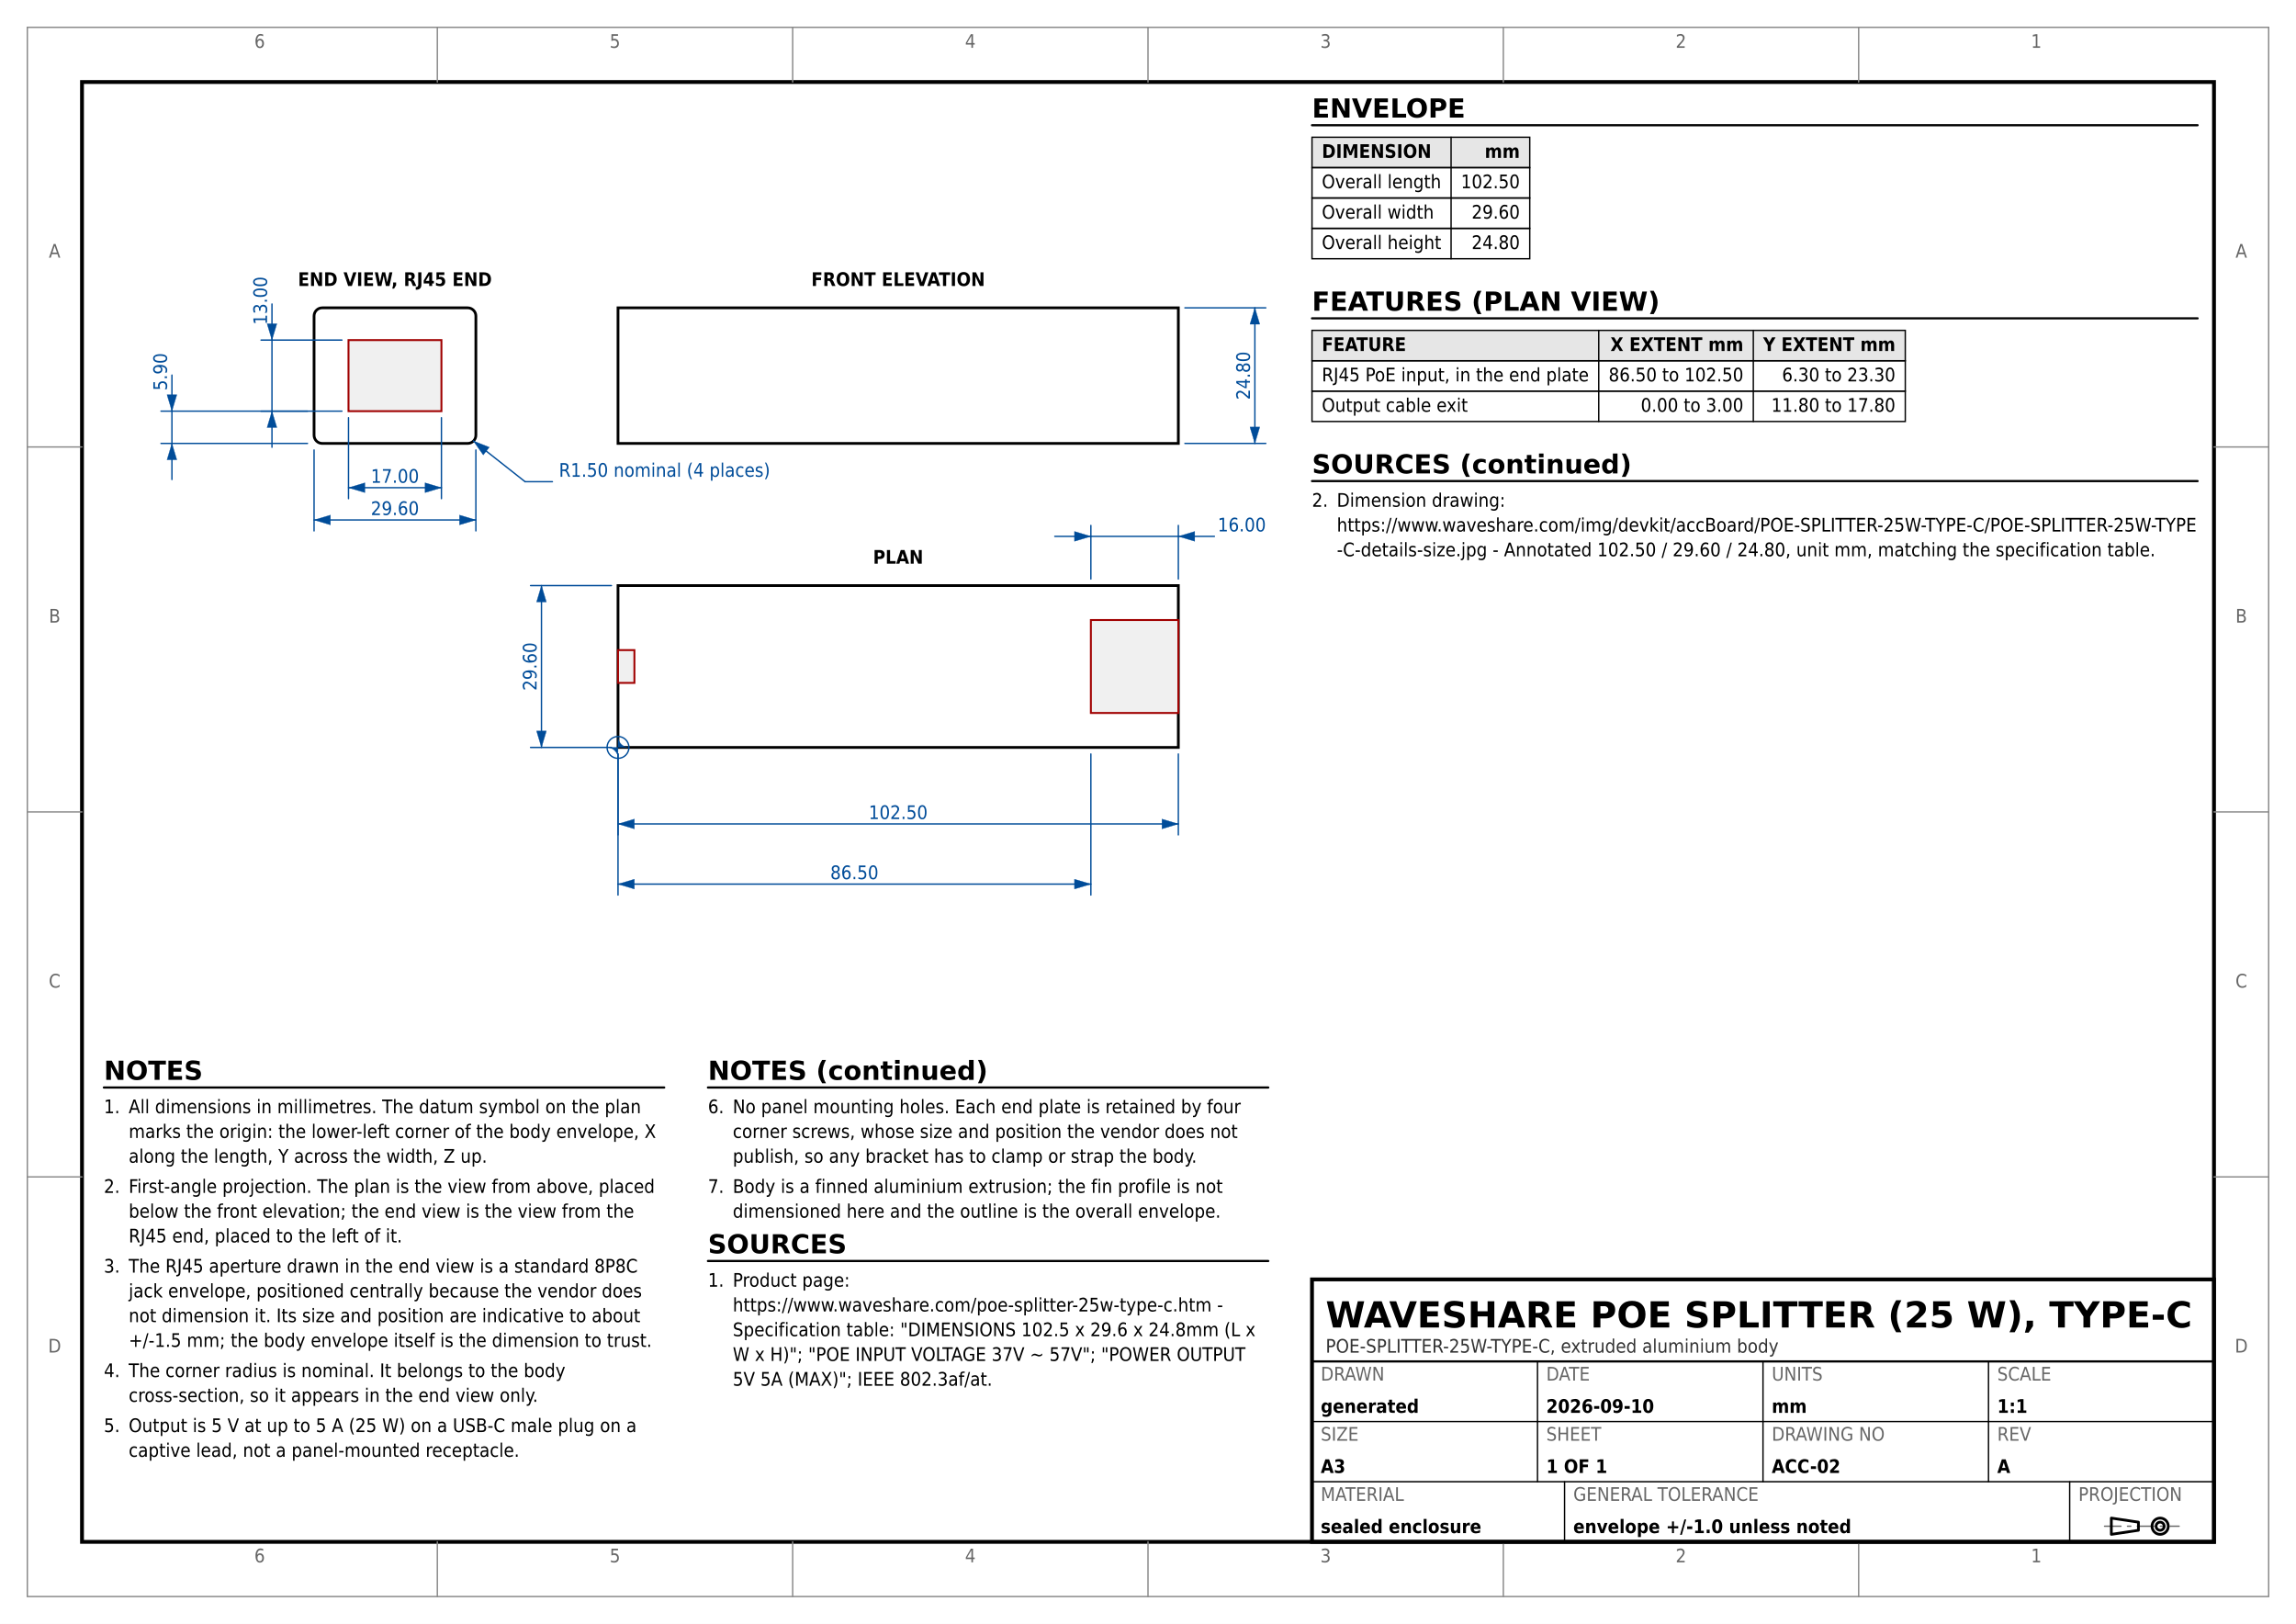
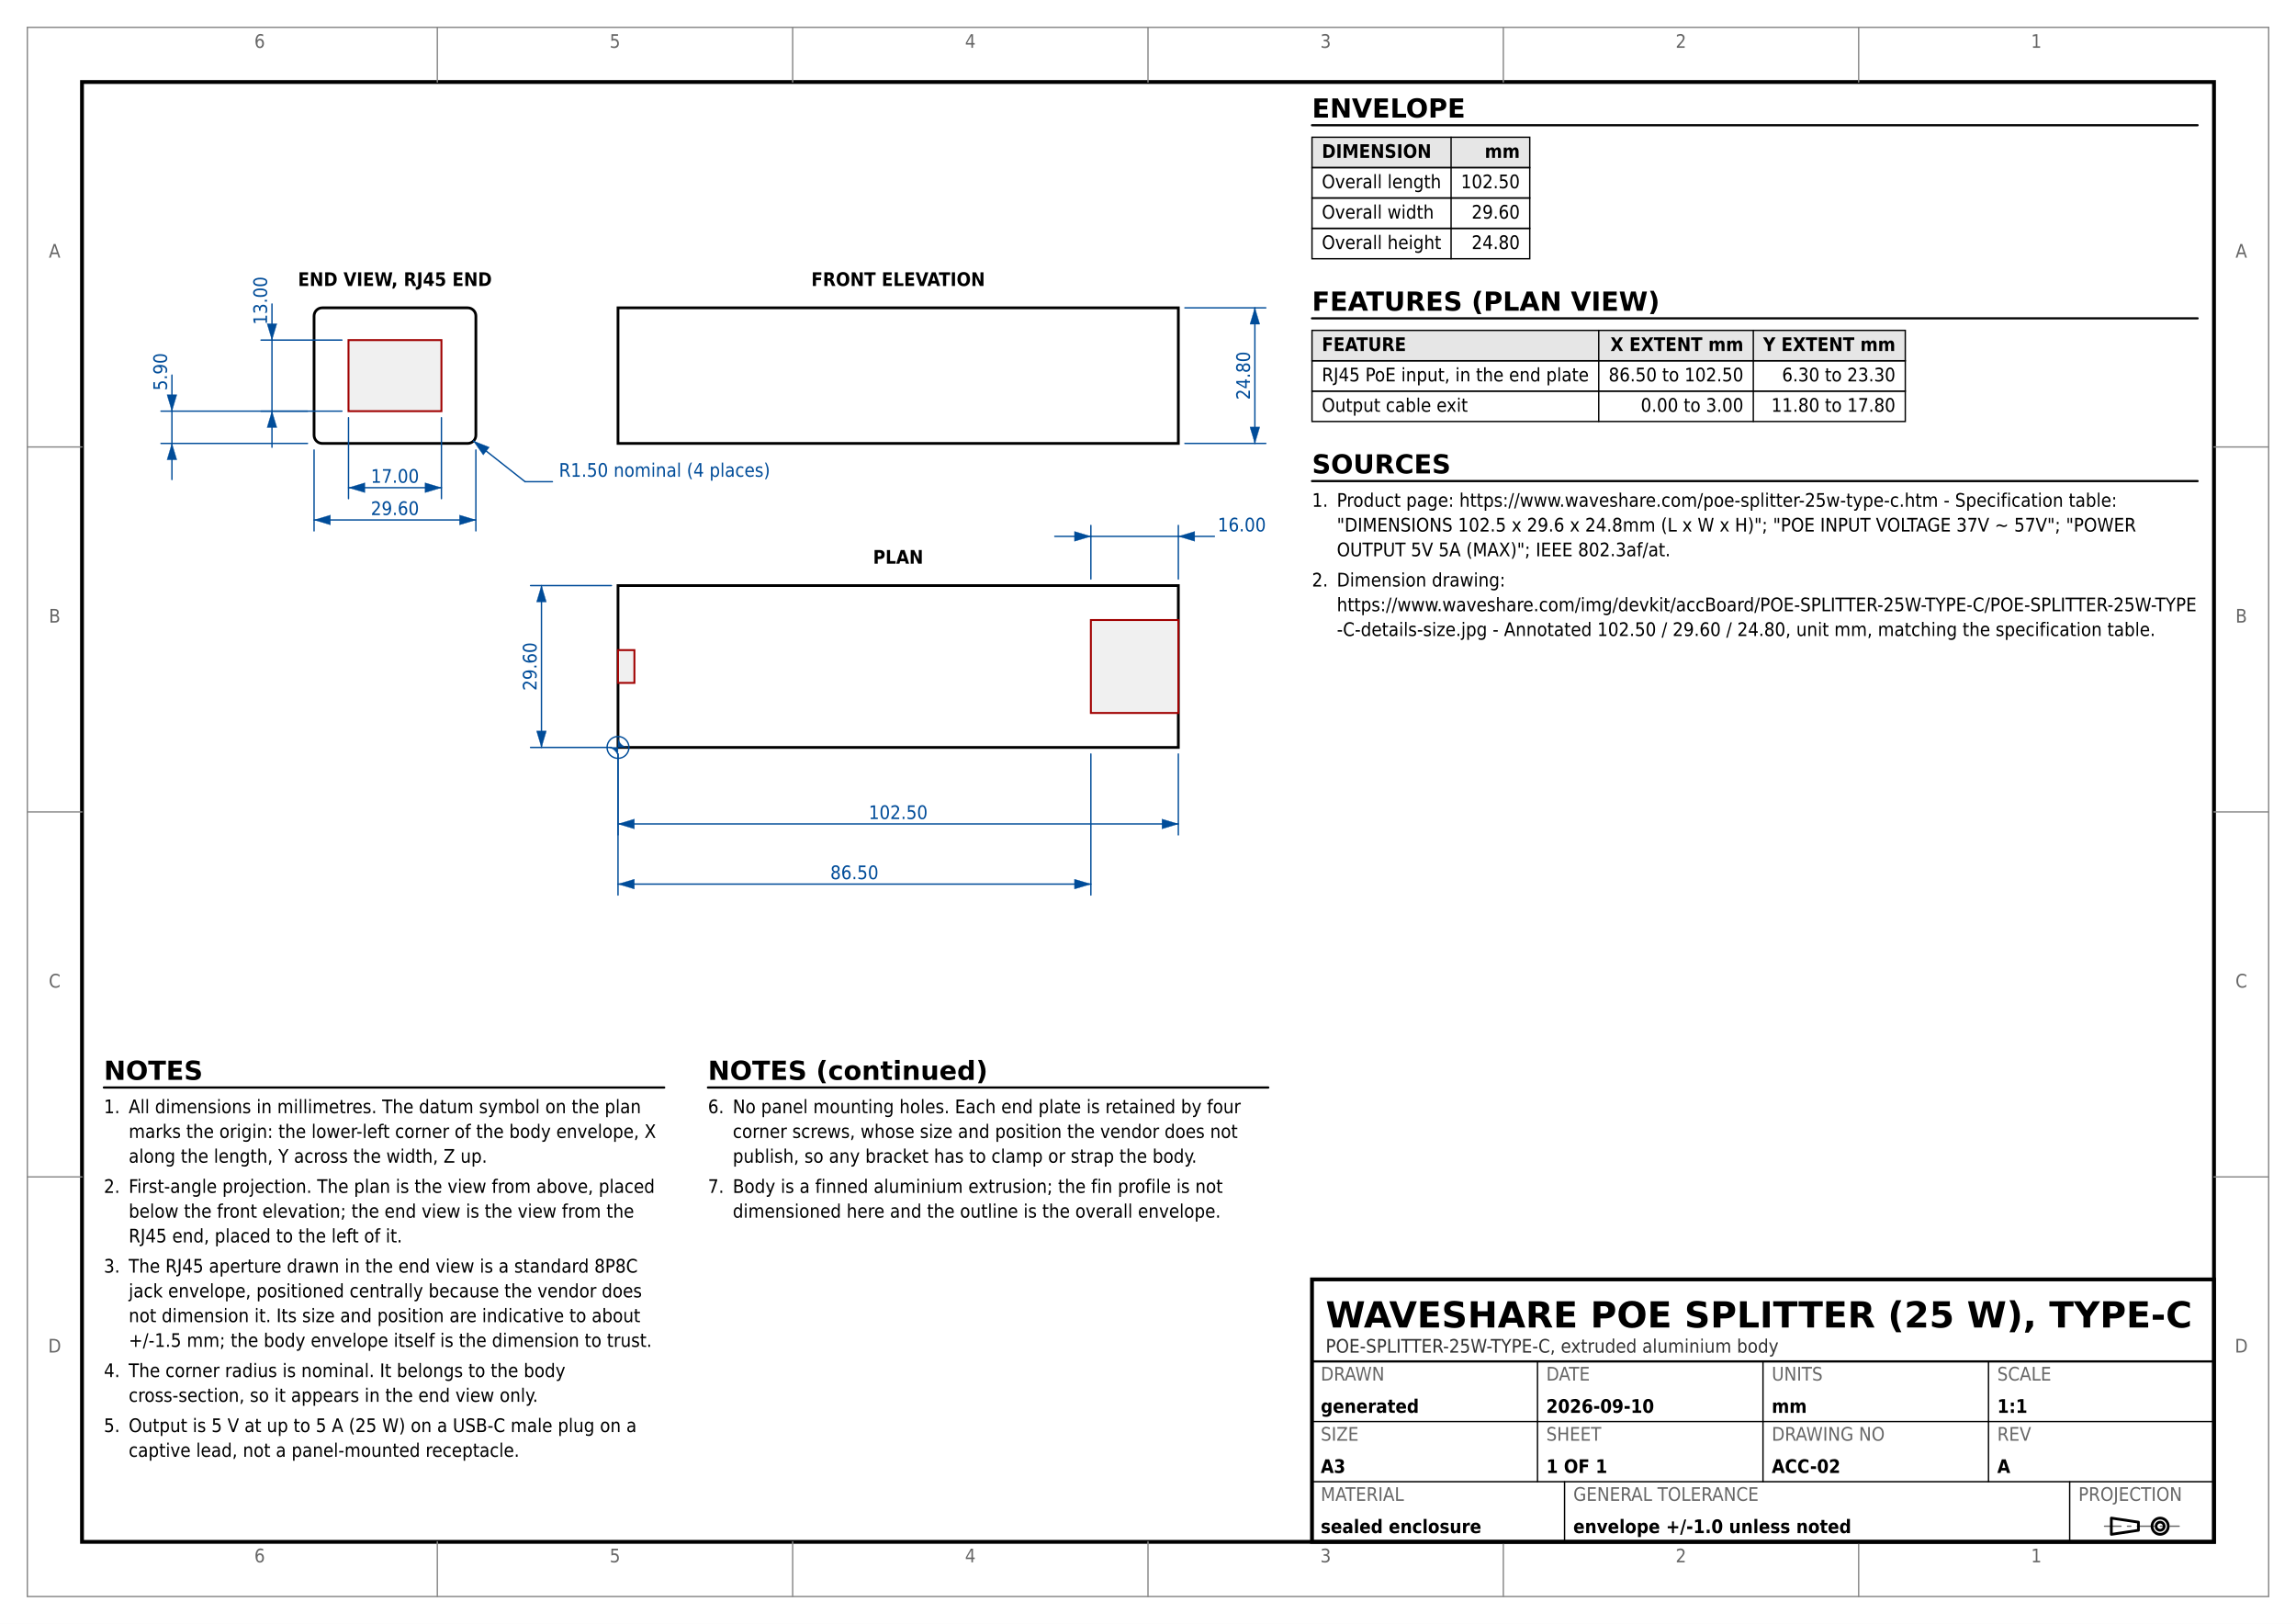
<svg xmlns="http://www.w3.org/2000/svg" version="1.1" width="420mm" height="297mm" viewBox="0 0 420 297">
  <rect width="100%" height="100%" fill="#ffffff" />
  <rect x="5" y="5" width="410" height="287" fill="none" stroke="#888888" stroke-width="0.25" />
  <rect x="15" y="15" width="390" height="267" fill="none" stroke="#000000" stroke-width="0.7" />
  <text x="47.5" y="285.75" font-family="DejaVu Sans Condensed, DejaVu Sans, Liberation Sans, sans-serif" font-size="3.429" fill="#666666" text-anchor="middle">6</text>
  <text x="47.5" y="8.75" font-family="DejaVu Sans Condensed, DejaVu Sans, Liberation Sans, sans-serif" font-size="3.429" fill="#666666" text-anchor="middle">6</text>
  <line x1="80" y1="292" x2="80" y2="282" stroke="#888888" stroke-width="0.25" stroke-linecap="round" />
  <line x1="80" y1="15" x2="80" y2="5" stroke="#888888" stroke-width="0.25" stroke-linecap="round" />
  <text x="112.5" y="285.75" font-family="DejaVu Sans Condensed, DejaVu Sans, Liberation Sans, sans-serif" font-size="3.429" fill="#666666" text-anchor="middle">5</text>
  <text x="112.5" y="8.75" font-family="DejaVu Sans Condensed, DejaVu Sans, Liberation Sans, sans-serif" font-size="3.429" fill="#666666" text-anchor="middle">5</text>
  <line x1="145" y1="292" x2="145" y2="282" stroke="#888888" stroke-width="0.25" stroke-linecap="round" />
  <line x1="145" y1="15" x2="145" y2="5" stroke="#888888" stroke-width="0.25" stroke-linecap="round" />
  <text x="177.5" y="285.75" font-family="DejaVu Sans Condensed, DejaVu Sans, Liberation Sans, sans-serif" font-size="3.429" fill="#666666" text-anchor="middle">4</text>
  <text x="177.5" y="8.75" font-family="DejaVu Sans Condensed, DejaVu Sans, Liberation Sans, sans-serif" font-size="3.429" fill="#666666" text-anchor="middle">4</text>
  <line x1="210" y1="292" x2="210" y2="282" stroke="#888888" stroke-width="0.25" stroke-linecap="round" />
  <line x1="210" y1="15" x2="210" y2="5" stroke="#888888" stroke-width="0.25" stroke-linecap="round" />
  <text x="242.5" y="285.75" font-family="DejaVu Sans Condensed, DejaVu Sans, Liberation Sans, sans-serif" font-size="3.429" fill="#666666" text-anchor="middle">3</text>
  <text x="242.5" y="8.75" font-family="DejaVu Sans Condensed, DejaVu Sans, Liberation Sans, sans-serif" font-size="3.429" fill="#666666" text-anchor="middle">3</text>
  <line x1="275" y1="292" x2="275" y2="282" stroke="#888888" stroke-width="0.25" stroke-linecap="round" />
  <line x1="275" y1="15" x2="275" y2="5" stroke="#888888" stroke-width="0.25" stroke-linecap="round" />
  <text x="307.5" y="285.75" font-family="DejaVu Sans Condensed, DejaVu Sans, Liberation Sans, sans-serif" font-size="3.429" fill="#666666" text-anchor="middle">2</text>
  <text x="307.5" y="8.75" font-family="DejaVu Sans Condensed, DejaVu Sans, Liberation Sans, sans-serif" font-size="3.429" fill="#666666" text-anchor="middle">2</text>
  <line x1="340" y1="292" x2="340" y2="282" stroke="#888888" stroke-width="0.25" stroke-linecap="round" />
  <line x1="340" y1="15" x2="340" y2="5" stroke="#888888" stroke-width="0.25" stroke-linecap="round" />
  <text x="372.5" y="285.75" font-family="DejaVu Sans Condensed, DejaVu Sans, Liberation Sans, sans-serif" font-size="3.429" fill="#666666" text-anchor="middle">1</text>
  <text x="372.5" y="8.75" font-family="DejaVu Sans Condensed, DejaVu Sans, Liberation Sans, sans-serif" font-size="3.429" fill="#666666" text-anchor="middle">1</text>
  <text x="10" y="247.375" font-family="DejaVu Sans Condensed, DejaVu Sans, Liberation Sans, sans-serif" font-size="3.429" fill="#666666" text-anchor="middle">D</text>
  <text x="410" y="247.375" font-family="DejaVu Sans Condensed, DejaVu Sans, Liberation Sans, sans-serif" font-size="3.429" fill="#666666" text-anchor="middle">D</text>
  <line x1="5" y1="215.25" x2="15" y2="215.25" stroke="#888888" stroke-width="0.25" stroke-linecap="round" />
  <line x1="405" y1="215.25" x2="415" y2="215.25" stroke="#888888" stroke-width="0.25" stroke-linecap="round" />
  <text x="10" y="180.625" font-family="DejaVu Sans Condensed, DejaVu Sans, Liberation Sans, sans-serif" font-size="3.429" fill="#666666" text-anchor="middle">C</text>
  <text x="410" y="180.625" font-family="DejaVu Sans Condensed, DejaVu Sans, Liberation Sans, sans-serif" font-size="3.429" fill="#666666" text-anchor="middle">C</text>
  <line x1="5" y1="148.5" x2="15" y2="148.5" stroke="#888888" stroke-width="0.25" stroke-linecap="round" />
  <line x1="405" y1="148.5" x2="415" y2="148.5" stroke="#888888" stroke-width="0.25" stroke-linecap="round" />
  <text x="10" y="113.875" font-family="DejaVu Sans Condensed, DejaVu Sans, Liberation Sans, sans-serif" font-size="3.429" fill="#666666" text-anchor="middle">B</text>
  <text x="410" y="113.875" font-family="DejaVu Sans Condensed, DejaVu Sans, Liberation Sans, sans-serif" font-size="3.429" fill="#666666" text-anchor="middle">B</text>
  <line x1="5" y1="81.75" x2="15" y2="81.75" stroke="#888888" stroke-width="0.25" stroke-linecap="round" />
  <line x1="405" y1="81.75" x2="415" y2="81.75" stroke="#888888" stroke-width="0.25" stroke-linecap="round" />
  <text x="10" y="47.125" font-family="DejaVu Sans Condensed, DejaVu Sans, Liberation Sans, sans-serif" font-size="3.429" fill="#666666" text-anchor="middle">A</text>
  <text x="410" y="47.125" font-family="DejaVu Sans Condensed, DejaVu Sans, Liberation Sans, sans-serif" font-size="3.429" fill="#666666" text-anchor="middle">A</text>
  <rect x="113.05" y="56.3" width="102.5" height="24.8" fill="none" stroke="#000000" stroke-width="0.5" />
  <rect x="113.05" y="107.1" width="102.5" height="29.6" fill="none" stroke="#000000" stroke-width="0.5" />
  <rect x="57.45" y="56.3" width="29.6" height="24.8" fill="none" stroke="#000000" stroke-width="0.5" rx="1.5" ry="1.5" />
  <text x="164.3" y="52.3" font-family="DejaVu Sans Condensed, DejaVu Sans, Liberation Sans, sans-serif" font-size="3.429" fill="#000000" text-anchor="middle" font-weight="bold">FRONT ELEVATION</text>
  <text x="164.3" y="103.1" font-family="DejaVu Sans Condensed, DejaVu Sans, Liberation Sans, sans-serif" font-size="3.429" fill="#000000" text-anchor="middle" font-weight="bold">PLAN</text>
  <text x="72.25" y="52.3" font-family="DejaVu Sans Condensed, DejaVu Sans, Liberation Sans, sans-serif" font-size="3.429" fill="#000000" text-anchor="middle" font-weight="bold">END VIEW, RJ45 END</text>
  <rect x="199.55" y="113.4" width="16" height="17" fill="#f0f0f0" stroke="#a00000" stroke-width="0.35" />
  <rect x="63.75" y="62.2" width="17" height="13" fill="#f0f0f0" stroke="#a00000" stroke-width="0.35" />
  <line x1="63.75" y1="76.4" x2="63.75" y2="91.2" stroke="#004c99" stroke-width="0.25" stroke-linecap="round" />
  <line x1="80.75" y1="76.4" x2="80.75" y2="91.2" stroke="#004c99" stroke-width="0.25" stroke-linecap="round" />
  <line x1="63.75" y1="89.2" x2="80.75" y2="89.2" stroke="#004c99" stroke-width="0.25" stroke-linecap="round" />
  <polygon points="63.75,89.2 66.75,90.1 66.75,88.3" fill="#004c99" stroke="#004c99" stroke-width="0.05" stroke-linejoin="round" />
  <polygon points="80.75,89.2 77.75,88.3 77.75,90.1" fill="#004c99" stroke="#004c99" stroke-width="0.05" stroke-linejoin="round" />
  <text x="72.25" y="88.3" font-family="DejaVu Sans Condensed, DejaVu Sans, Liberation Sans, sans-serif" font-size="3.429" fill="#004c99" text-anchor="middle">17.00</text>
  <line x1="62.55" y1="75.2" x2="47.75" y2="75.2" stroke="#004c99" stroke-width="0.25" stroke-linecap="round" />
  <line x1="62.55" y1="62.2" x2="47.75" y2="62.2" stroke="#004c99" stroke-width="0.25" stroke-linecap="round" />
  <line x1="49.75" y1="75.2" x2="49.75" y2="62.2" stroke="#004c99" stroke-width="0.25" stroke-linecap="round" />
  <polygon points="49.75,75.2 48.85,78.2 50.65,78.2" fill="#004c99" stroke="#004c99" stroke-width="0.05" stroke-linejoin="round" />
  <polygon points="49.75,62.2 50.65,59.2 48.85,59.2" fill="#004c99" stroke="#004c99" stroke-width="0.05" stroke-linejoin="round" />
  <line x1="49.75" y1="81.8" x2="49.75" y2="75.2" stroke="#004c99" stroke-width="0.25" stroke-linecap="round" />
  <line x1="49.75" y1="62.2" x2="49.75" y2="55.6" stroke="#004c99" stroke-width="0.25" stroke-linecap="round" />
  <text x="48.85" y="55" font-family="DejaVu Sans Condensed, DejaVu Sans, Liberation Sans, sans-serif" font-size="3.429" fill="#004c99" text-anchor="middle" transform="rotate(-90 48.85 55)">13.00</text>
  <line x1="56.25" y1="75.2" x2="29.45" y2="75.2" stroke="#004c99" stroke-width="0.25" stroke-linecap="round" />
  <line x1="56.25" y1="81.1" x2="29.45" y2="81.1" stroke="#004c99" stroke-width="0.25" stroke-linecap="round" />
  <line x1="31.45" y1="81.1" x2="31.45" y2="75.2" stroke="#004c99" stroke-width="0.25" stroke-linecap="round" />
  <polygon points="31.45,81.1 30.55,84.1 32.35,84.1" fill="#004c99" stroke="#004c99" stroke-width="0.05" stroke-linejoin="round" />
  <polygon points="31.45,75.2 32.35,72.2 30.55,72.2" fill="#004c99" stroke="#004c99" stroke-width="0.05" stroke-linejoin="round" />
  <line x1="31.45" y1="87.7" x2="31.45" y2="81.1" stroke="#004c99" stroke-width="0.25" stroke-linecap="round" />
  <line x1="31.45" y1="75.2" x2="31.45" y2="68.6" stroke="#004c99" stroke-width="0.25" stroke-linecap="round" />
  <text x="30.55" y="68" font-family="DejaVu Sans Condensed, DejaVu Sans, Liberation Sans, sans-serif" font-size="3.429" fill="#004c99" text-anchor="middle" transform="rotate(-90 30.55 68)">5.90</text>
  <line x1="199.55" y1="105.9" x2="199.55" y2="96.1" stroke="#004c99" stroke-width="0.25" stroke-linecap="round" />
  <line x1="215.55" y1="105.9" x2="215.55" y2="96.1" stroke="#004c99" stroke-width="0.25" stroke-linecap="round" />
  <line x1="199.55" y1="98.1" x2="215.55" y2="98.1" stroke="#004c99" stroke-width="0.25" stroke-linecap="round" />
  <polygon points="199.55,98.1 196.55,97.2 196.55,99" fill="#004c99" stroke="#004c99" stroke-width="0.05" stroke-linejoin="round" />
  <polygon points="215.55,98.1 218.55,99 218.55,97.2" fill="#004c99" stroke="#004c99" stroke-width="0.05" stroke-linejoin="round" />
  <line x1="192.95" y1="98.1" x2="199.55" y2="98.1" stroke="#004c99" stroke-width="0.25" stroke-linecap="round" />
  <line x1="215.55" y1="98.1" x2="222.15" y2="98.1" stroke="#004c99" stroke-width="0.25" stroke-linecap="round" />
  <text x="227.165" y="97.2" font-family="DejaVu Sans Condensed, DejaVu Sans, Liberation Sans, sans-serif" font-size="3.429" fill="#004c99" text-anchor="middle">16.00</text>
  <line x1="113.05" y1="137.9" x2="113.05" y2="163.7" stroke="#004c99" stroke-width="0.25" stroke-linecap="round" />
  <line x1="199.55" y1="137.9" x2="199.55" y2="163.7" stroke="#004c99" stroke-width="0.25" stroke-linecap="round" />
  <line x1="113.05" y1="161.7" x2="199.55" y2="161.7" stroke="#004c99" stroke-width="0.25" stroke-linecap="round" />
  <polygon points="113.05,161.7 116.05,162.6 116.05,160.8" fill="#004c99" stroke="#004c99" stroke-width="0.05" stroke-linejoin="round" />
  <polygon points="199.55,161.7 196.55,160.8 196.55,162.6" fill="#004c99" stroke="#004c99" stroke-width="0.05" stroke-linejoin="round" />
  <text x="156.3" y="160.8" font-family="DejaVu Sans Condensed, DejaVu Sans, Liberation Sans, sans-serif" font-size="3.429" fill="#004c99" text-anchor="middle">86.50</text>
  <rect x="113.05" y="118.9" width="3" height="6" fill="#f0f0f0" stroke="#a00000" stroke-width="0.35" />
  <line x1="113.05" y1="137.9" x2="113.05" y2="152.7" stroke="#004c99" stroke-width="0.25" stroke-linecap="round" />
  <line x1="215.55" y1="137.9" x2="215.55" y2="152.7" stroke="#004c99" stroke-width="0.25" stroke-linecap="round" />
  <line x1="113.05" y1="150.7" x2="215.55" y2="150.7" stroke="#004c99" stroke-width="0.25" stroke-linecap="round" />
  <polygon points="113.05,150.7 116.05,151.6 116.05,149.8" fill="#004c99" stroke="#004c99" stroke-width="0.05" stroke-linejoin="round" />
  <polygon points="215.55,150.7 212.55,149.8 212.55,151.6" fill="#004c99" stroke="#004c99" stroke-width="0.05" stroke-linejoin="round" />
  <text x="164.3" y="149.8" font-family="DejaVu Sans Condensed, DejaVu Sans, Liberation Sans, sans-serif" font-size="3.429" fill="#004c99" text-anchor="middle">102.50</text>
  <line x1="111.85" y1="136.7" x2="97.05" y2="136.7" stroke="#004c99" stroke-width="0.25" stroke-linecap="round" />
  <line x1="111.85" y1="107.1" x2="97.05" y2="107.1" stroke="#004c99" stroke-width="0.25" stroke-linecap="round" />
  <line x1="99.05" y1="136.7" x2="99.05" y2="107.1" stroke="#004c99" stroke-width="0.25" stroke-linecap="round" />
  <polygon points="99.05,136.7 99.95,133.7 98.15,133.7" fill="#004c99" stroke="#004c99" stroke-width="0.05" stroke-linejoin="round" />
  <polygon points="99.05,107.1 98.15,110.1 99.95,110.1" fill="#004c99" stroke="#004c99" stroke-width="0.05" stroke-linejoin="round" />
  <text x="98.15" y="121.9" font-family="DejaVu Sans Condensed, DejaVu Sans, Liberation Sans, sans-serif" font-size="3.429" fill="#004c99" text-anchor="middle" transform="rotate(-90 98.15 121.9)">29.60</text>
  <line x1="216.75" y1="81.1" x2="231.55" y2="81.1" stroke="#004c99" stroke-width="0.25" stroke-linecap="round" />
  <line x1="216.75" y1="56.3" x2="231.55" y2="56.3" stroke="#004c99" stroke-width="0.25" stroke-linecap="round" />
  <line x1="229.55" y1="81.1" x2="229.55" y2="56.3" stroke="#004c99" stroke-width="0.25" stroke-linecap="round" />
  <polygon points="229.55,81.1 230.45,78.1 228.65,78.1" fill="#004c99" stroke="#004c99" stroke-width="0.05" stroke-linejoin="round" />
  <polygon points="229.55,56.3 228.65,59.3 230.45,59.3" fill="#004c99" stroke="#004c99" stroke-width="0.05" stroke-linejoin="round" />
  <text x="228.65" y="68.7" font-family="DejaVu Sans Condensed, DejaVu Sans, Liberation Sans, sans-serif" font-size="3.429" fill="#004c99" text-anchor="middle" transform="rotate(-90 228.65 68.7)">24.80</text>
  <line x1="57.45" y1="82.3" x2="57.45" y2="97.1" stroke="#004c99" stroke-width="0.25" stroke-linecap="round" />
  <line x1="87.05" y1="82.3" x2="87.05" y2="97.1" stroke="#004c99" stroke-width="0.25" stroke-linecap="round" />
  <line x1="57.45" y1="95.1" x2="87.05" y2="95.1" stroke="#004c99" stroke-width="0.25" stroke-linecap="round" />
  <polygon points="57.45,95.1 60.45,96 60.45,94.2" fill="#004c99" stroke="#004c99" stroke-width="0.05" stroke-linejoin="round" />
  <polygon points="87.05,95.1 84.05,94.2 84.05,96" fill="#004c99" stroke="#004c99" stroke-width="0.05" stroke-linejoin="round" />
  <text x="72.25" y="94.2" font-family="DejaVu Sans Condensed, DejaVu Sans, Liberation Sans, sans-serif" font-size="3.429" fill="#004c99" text-anchor="middle">29.60</text>
  <polygon points="86.6,80.65 88.399,83.214 89.513,81.8" fill="#004c99" stroke="#004c99" stroke-width="0.05" stroke-linejoin="round" />
  <line x1="86.6" y1="80.65" x2="96.05" y2="88.1" stroke="#004c99" stroke-width="0.25" stroke-linecap="round" />
  <line x1="96.05" y1="88.1" x2="101.05" y2="88.1" stroke="#004c99" stroke-width="0.25" stroke-linecap="round" />
  <text x="102.25" y="87.2" font-family="DejaVu Sans Condensed, DejaVu Sans, Liberation Sans, sans-serif" font-size="3.429" fill="#004c99" text-anchor="start">R1.50 nominal (4 places)</text>
  <circle cx="113.05" cy="136.7" r="2" fill="none" stroke="#004c99" stroke-width="0.25" />
  <path d="M 113.05 136.7 L 115.05 136.7 A 2.0 2.0 0 0 1 113.05 134.7 Z" fill="#004c99" stroke="#004c99" stroke-width="0.05" stroke-linejoin="round" stroke-linecap="round" />
  <path d="M 113.05 136.7 L 111.05 136.7 A 2.0 2.0 0 0 1 113.05 138.7 Z" fill="#004c99" stroke="#004c99" stroke-width="0.05" stroke-linejoin="round" stroke-linecap="round" />
  <text x="240" y="21.5" font-family="DejaVu Sans, Liberation Sans, sans-serif" font-size="4.801" fill="#000000" text-anchor="start" font-weight="bold">ENVELOPE</text>
  <line x1="240" y1="22.9" x2="402" y2="22.9" stroke="#000000" stroke-width="0.4" stroke-linecap="round" />
  <rect x="240" y="25.1" width="39.833" height="5.556" fill="#e6e6e6" stroke="#000000" stroke-width="0.25" />
  <text x="241.8" y="28.878" font-family="DejaVu Sans Condensed, DejaVu Sans, Liberation Sans, sans-serif" font-size="3.429" fill="#000000" text-anchor="start" font-weight="bold">DIMENSION</text>
  <text x="278.033" y="28.878" font-family="DejaVu Sans Condensed, DejaVu Sans, Liberation Sans, sans-serif" font-size="3.429" fill="#000000" text-anchor="end" font-weight="bold">mm</text>
  <rect x="240" y="30.656" width="39.833" height="5.556" fill="none" stroke="#000000" stroke-width="0.25" />
  <text x="241.8" y="34.433" font-family="DejaVu Sans Condensed, DejaVu Sans, Liberation Sans, sans-serif" font-size="3.429" fill="#000000" text-anchor="start">Overall length</text>
  <text x="278.033" y="34.433" font-family="DejaVu Sans Condensed, DejaVu Sans, Liberation Sans, sans-serif" font-size="3.429" fill="#000000" text-anchor="end">102.50</text>
  <rect x="240" y="36.211" width="39.833" height="5.556" fill="none" stroke="#000000" stroke-width="0.25" />
  <text x="241.8" y="39.989" font-family="DejaVu Sans Condensed, DejaVu Sans, Liberation Sans, sans-serif" font-size="3.429" fill="#000000" text-anchor="start">Overall width</text>
  <text x="278.033" y="39.989" font-family="DejaVu Sans Condensed, DejaVu Sans, Liberation Sans, sans-serif" font-size="3.429" fill="#000000" text-anchor="end">29.60</text>
  <rect x="240" y="41.767" width="39.833" height="5.556" fill="none" stroke="#000000" stroke-width="0.25" />
  <text x="241.8" y="45.544" font-family="DejaVu Sans Condensed, DejaVu Sans, Liberation Sans, sans-serif" font-size="3.429" fill="#000000" text-anchor="start">Overall height</text>
  <text x="278.033" y="45.544" font-family="DejaVu Sans Condensed, DejaVu Sans, Liberation Sans, sans-serif" font-size="3.429" fill="#000000" text-anchor="end">24.80</text>
  <line x1="265.441" y1="25.1" x2="265.441" y2="47.322" stroke="#000000" stroke-width="0.25" stroke-linecap="round" />
  <text x="240" y="56.822" font-family="DejaVu Sans, Liberation Sans, sans-serif" font-size="4.801" fill="#000000" text-anchor="start" font-weight="bold">FEATURES (PLAN VIEW)</text>
  <line x1="240" y1="58.222" x2="402" y2="58.222" stroke="#000000" stroke-width="0.4" stroke-linecap="round" />
  <rect x="240" y="60.422" width="108.528" height="5.556" fill="#e6e6e6" stroke="#000000" stroke-width="0.25" />
  <text x="241.8" y="64.2" font-family="DejaVu Sans Condensed, DejaVu Sans, Liberation Sans, sans-serif" font-size="3.429" fill="#000000" text-anchor="start" font-weight="bold">FEATURE</text>
  <text x="318.929" y="64.2" font-family="DejaVu Sans Condensed, DejaVu Sans, Liberation Sans, sans-serif" font-size="3.429" fill="#000000" text-anchor="end" font-weight="bold">X EXTENT mm</text>
  <text x="346.728" y="64.2" font-family="DejaVu Sans Condensed, DejaVu Sans, Liberation Sans, sans-serif" font-size="3.429" fill="#000000" text-anchor="end" font-weight="bold">Y EXTENT mm</text>
  <rect x="240" y="65.978" width="108.528" height="5.556" fill="none" stroke="#000000" stroke-width="0.25" />
  <text x="241.8" y="69.756" font-family="DejaVu Sans Condensed, DejaVu Sans, Liberation Sans, sans-serif" font-size="3.429" fill="#000000" text-anchor="start">RJ45 PoE input, in the end plate</text>
  <text x="318.929" y="69.756" font-family="DejaVu Sans Condensed, DejaVu Sans, Liberation Sans, sans-serif" font-size="3.429" fill="#000000" text-anchor="end">86.50 to 102.50</text>
  <text x="346.728" y="69.756" font-family="DejaVu Sans Condensed, DejaVu Sans, Liberation Sans, sans-serif" font-size="3.429" fill="#000000" text-anchor="end">6.30 to 23.30</text>
  <rect x="240" y="71.533" width="108.528" height="5.556" fill="none" stroke="#000000" stroke-width="0.25" />
  <text x="241.8" y="75.311" font-family="DejaVu Sans Condensed, DejaVu Sans, Liberation Sans, sans-serif" font-size="3.429" fill="#000000" text-anchor="start">Output cable exit</text>
  <text x="318.929" y="75.311" font-family="DejaVu Sans Condensed, DejaVu Sans, Liberation Sans, sans-serif" font-size="3.429" fill="#000000" text-anchor="end">0.00 to 3.00</text>
  <text x="346.728" y="75.311" font-family="DejaVu Sans Condensed, DejaVu Sans, Liberation Sans, sans-serif" font-size="3.429" fill="#000000" text-anchor="end">11.80 to 17.80</text>
  <line x1="292.452" y1="60.422" x2="292.452" y2="77.089" stroke="#000000" stroke-width="0.25" stroke-linecap="round" />
  <line x1="320.729" y1="60.422" x2="320.729" y2="77.089" stroke="#000000" stroke-width="0.25" stroke-linecap="round" />
  <text x="19" y="197.5" font-family="DejaVu Sans, Liberation Sans, sans-serif" font-size="4.801" fill="#000000" text-anchor="start" font-weight="bold">NOTES</text>
  <line x1="19" y1="198.9" x2="121.5" y2="198.9" stroke="#000000" stroke-width="0.4" stroke-linecap="round" />
  <text x="19" y="203.6" font-family="DejaVu Sans Condensed, DejaVu Sans, Liberation Sans, sans-serif" font-size="3.429" fill="#000000" text-anchor="start">1.</text>
  <text x="23.542" y="203.6" font-family="DejaVu Sans Condensed, DejaVu Sans, Liberation Sans, sans-serif" font-size="3.429" fill="#000000" text-anchor="start">All dimensions in millimetres. The datum symbol on the plan</text>
  <text x="23.542" y="208.127" font-family="DejaVu Sans Condensed, DejaVu Sans, Liberation Sans, sans-serif" font-size="3.429" fill="#000000" text-anchor="start">marks the origin: the lower-left corner of the body envelope, X</text>
  <text x="23.542" y="212.654" font-family="DejaVu Sans Condensed, DejaVu Sans, Liberation Sans, sans-serif" font-size="3.429" fill="#000000" text-anchor="start">along the length, Y across the width, Z up.</text>
  <text x="19" y="218.18" font-family="DejaVu Sans Condensed, DejaVu Sans, Liberation Sans, sans-serif" font-size="3.429" fill="#000000" text-anchor="start">2.</text>
  <text x="23.542" y="218.18" font-family="DejaVu Sans Condensed, DejaVu Sans, Liberation Sans, sans-serif" font-size="3.429" fill="#000000" text-anchor="start">First-angle projection. The plan is the view from above, placed</text>
  <text x="23.542" y="222.707" font-family="DejaVu Sans Condensed, DejaVu Sans, Liberation Sans, sans-serif" font-size="3.429" fill="#000000" text-anchor="start">below the front elevation; the end view is the view from the</text>
  <text x="23.542" y="227.234" font-family="DejaVu Sans Condensed, DejaVu Sans, Liberation Sans, sans-serif" font-size="3.429" fill="#000000" text-anchor="start">RJ45 end, placed to the left of it.</text>
  <text x="19" y="232.761" font-family="DejaVu Sans Condensed, DejaVu Sans, Liberation Sans, sans-serif" font-size="3.429" fill="#000000" text-anchor="start">3.</text>
  <text x="23.542" y="232.761" font-family="DejaVu Sans Condensed, DejaVu Sans, Liberation Sans, sans-serif" font-size="3.429" fill="#000000" text-anchor="start">The RJ45 aperture drawn in the end view is a standard 8P8C</text>
  <text x="23.542" y="237.287" font-family="DejaVu Sans Condensed, DejaVu Sans, Liberation Sans, sans-serif" font-size="3.429" fill="#000000" text-anchor="start">jack envelope, positioned centrally because the vendor does</text>
  <text x="23.542" y="241.814" font-family="DejaVu Sans Condensed, DejaVu Sans, Liberation Sans, sans-serif" font-size="3.429" fill="#000000" text-anchor="start">not dimension it. Its size and position are indicative to about</text>
  <text x="23.542" y="246.341" font-family="DejaVu Sans Condensed, DejaVu Sans, Liberation Sans, sans-serif" font-size="3.429" fill="#000000" text-anchor="start">+/-1.5 mm; the body envelope itself is the dimension to trust.</text>
  <text x="19" y="251.868" font-family="DejaVu Sans Condensed, DejaVu Sans, Liberation Sans, sans-serif" font-size="3.429" fill="#000000" text-anchor="start">4.</text>
  <text x="23.542" y="251.868" font-family="DejaVu Sans Condensed, DejaVu Sans, Liberation Sans, sans-serif" font-size="3.429" fill="#000000" text-anchor="start">The corner radius is nominal. It belongs to the body</text>
  <text x="23.542" y="256.394" font-family="DejaVu Sans Condensed, DejaVu Sans, Liberation Sans, sans-serif" font-size="3.429" fill="#000000" text-anchor="start">cross-section, so it appears in the end view only.</text>
  <text x="19" y="261.921" font-family="DejaVu Sans Condensed, DejaVu Sans, Liberation Sans, sans-serif" font-size="3.429" fill="#000000" text-anchor="start">5.</text>
  <text x="23.542" y="261.921" font-family="DejaVu Sans Condensed, DejaVu Sans, Liberation Sans, sans-serif" font-size="3.429" fill="#000000" text-anchor="start">Output is 5 V at up to 5 A (25 W) on a USB-C male plug on a</text>
  <text x="23.542" y="266.448" font-family="DejaVu Sans Condensed, DejaVu Sans, Liberation Sans, sans-serif" font-size="3.429" fill="#000000" text-anchor="start">captive lead, not a panel-mounted receptacle.</text>
  <text x="129.5" y="197.5" font-family="DejaVu Sans, Liberation Sans, sans-serif" font-size="4.801" fill="#000000" text-anchor="start" font-weight="bold">NOTES (continued)</text>
  <line x1="129.5" y1="198.9" x2="232" y2="198.9" stroke="#000000" stroke-width="0.4" stroke-linecap="round" />
  <text x="129.5" y="203.6" font-family="DejaVu Sans Condensed, DejaVu Sans, Liberation Sans, sans-serif" font-size="3.429" fill="#000000" text-anchor="start">6.</text>
  <text x="134.042" y="203.6" font-family="DejaVu Sans Condensed, DejaVu Sans, Liberation Sans, sans-serif" font-size="3.429" fill="#000000" text-anchor="start">No panel mounting holes. Each end plate is retained by four</text>
  <text x="134.042" y="208.127" font-family="DejaVu Sans Condensed, DejaVu Sans, Liberation Sans, sans-serif" font-size="3.429" fill="#000000" text-anchor="start">corner screws, whose size and position the vendor does not</text>
  <text x="134.042" y="212.654" font-family="DejaVu Sans Condensed, DejaVu Sans, Liberation Sans, sans-serif" font-size="3.429" fill="#000000" text-anchor="start">publish, so any bracket has to clamp or strap the body.</text>
  <text x="129.5" y="218.18" font-family="DejaVu Sans Condensed, DejaVu Sans, Liberation Sans, sans-serif" font-size="3.429" fill="#000000" text-anchor="start">7.</text>
  <text x="134.042" y="218.18" font-family="DejaVu Sans Condensed, DejaVu Sans, Liberation Sans, sans-serif" font-size="3.429" fill="#000000" text-anchor="start">Body is a finned aluminium extrusion; the fin profile is not</text>
  <text x="134.042" y="222.707" font-family="DejaVu Sans Condensed, DejaVu Sans, Liberation Sans, sans-serif" font-size="3.429" fill="#000000" text-anchor="start">dimensioned here and the outline is the overall envelope.</text>
-   <text x="129.5" y="229.234" font-family="DejaVu Sans, Liberation Sans, sans-serif" font-size="4.801" fill="#000000" text-anchor="start" font-weight="bold">SOURCES</text>
-   <line x1="129.5" y1="230.634" x2="232" y2="230.634" stroke="#000000" stroke-width="0.4" stroke-linecap="round" />
-   <text x="129.5" y="235.334" font-family="DejaVu Sans Condensed, DejaVu Sans, Liberation Sans, sans-serif" font-size="3.429" fill="#000000" text-anchor="start">1.</text>
-   <text x="134.042" y="235.334" font-family="DejaVu Sans Condensed, DejaVu Sans, Liberation Sans, sans-serif" font-size="3.429" fill="#000000" text-anchor="start">Product page:</text>
-   <text x="134.042" y="239.861" font-family="DejaVu Sans Condensed, DejaVu Sans, Liberation Sans, sans-serif" font-size="3.429" fill="#000000" text-anchor="start">https://www.waveshare.com/poe-splitter-25w-type-c.htm -</text>
-   <text x="134.042" y="244.387" font-family="DejaVu Sans Condensed, DejaVu Sans, Liberation Sans, sans-serif" font-size="3.429" fill="#000000" text-anchor="start">Specification table: "DIMENSIONS 102.5 x 29.6 x 24.8mm (L x</text>
-   <text x="134.042" y="248.914" font-family="DejaVu Sans Condensed, DejaVu Sans, Liberation Sans, sans-serif" font-size="3.429" fill="#000000" text-anchor="start">W x H)"; "POE INPUT VOLTAGE 37V ~ 57V"; "POWER OUTPUT</text>
-   <text x="134.042" y="253.441" font-family="DejaVu Sans Condensed, DejaVu Sans, Liberation Sans, sans-serif" font-size="3.429" fill="#000000" text-anchor="start">5V 5A (MAX)"; IEEE 802.3af/at.</text>
-   <text x="240" y="86.589" font-family="DejaVu Sans, Liberation Sans, sans-serif" font-size="4.801" fill="#000000" text-anchor="start" font-weight="bold">SOURCES (continued)</text>
+   <text x="240" y="86.589" font-family="DejaVu Sans, Liberation Sans, sans-serif" font-size="4.801" fill="#000000" text-anchor="start" font-weight="bold">SOURCES</text>
  <line x1="240" y1="87.989" x2="402" y2="87.989" stroke="#000000" stroke-width="0.4" stroke-linecap="round" />
-   <text x="240" y="92.689" font-family="DejaVu Sans Condensed, DejaVu Sans, Liberation Sans, sans-serif" font-size="3.429" fill="#000000" text-anchor="start">2.</text>
-   <text x="244.542" y="92.689" font-family="DejaVu Sans Condensed, DejaVu Sans, Liberation Sans, sans-serif" font-size="3.429" fill="#000000" text-anchor="start">Dimension drawing:</text>
-   <text x="244.542" y="97.216" font-family="DejaVu Sans Condensed, DejaVu Sans, Liberation Sans, sans-serif" font-size="3.429" fill="#000000" text-anchor="start">https://www.waveshare.com/img/devkit/accBoard/POE-SPLITTER-25W-TYPE-C/POE-SPLITTER-25W-TYPE</text>
-   <text x="244.542" y="101.742" font-family="DejaVu Sans Condensed, DejaVu Sans, Liberation Sans, sans-serif" font-size="3.429" fill="#000000" text-anchor="start">-C-details-size.jpg - Annotated 102.50 / 29.60 / 24.80, unit mm, matching the specification table.</text>
+   <text x="240" y="92.689" font-family="DejaVu Sans Condensed, DejaVu Sans, Liberation Sans, sans-serif" font-size="3.429" fill="#000000" text-anchor="start">1.</text>
+   <text x="244.542" y="92.689" font-family="DejaVu Sans Condensed, DejaVu Sans, Liberation Sans, sans-serif" font-size="3.429" fill="#000000" text-anchor="start">Product page: https://www.waveshare.com/poe-splitter-25w-type-c.htm - Specification table:</text>
+   <text x="244.542" y="97.216" font-family="DejaVu Sans Condensed, DejaVu Sans, Liberation Sans, sans-serif" font-size="3.429" fill="#000000" text-anchor="start">"DIMENSIONS 102.5 x 29.6 x 24.8mm (L x W x H)"; "POE INPUT VOLTAGE 37V ~ 57V"; "POWER</text>
+   <text x="244.542" y="101.742" font-family="DejaVu Sans Condensed, DejaVu Sans, Liberation Sans, sans-serif" font-size="3.429" fill="#000000" text-anchor="start">OUTPUT 5V 5A (MAX)"; IEEE 802.3af/at.</text>
+   <text x="240" y="107.269" font-family="DejaVu Sans Condensed, DejaVu Sans, Liberation Sans, sans-serif" font-size="3.429" fill="#000000" text-anchor="start">2.</text>
+   <text x="244.542" y="107.269" font-family="DejaVu Sans Condensed, DejaVu Sans, Liberation Sans, sans-serif" font-size="3.429" fill="#000000" text-anchor="start">Dimension drawing:</text>
+   <text x="244.542" y="111.796" font-family="DejaVu Sans Condensed, DejaVu Sans, Liberation Sans, sans-serif" font-size="3.429" fill="#000000" text-anchor="start">https://www.waveshare.com/img/devkit/accBoard/POE-SPLITTER-25W-TYPE-C/POE-SPLITTER-25W-TYPE</text>
+   <text x="244.542" y="116.323" font-family="DejaVu Sans Condensed, DejaVu Sans, Liberation Sans, sans-serif" font-size="3.429" fill="#000000" text-anchor="start">-C-details-size.jpg - Annotated 102.50 / 29.60 / 24.80, unit mm, matching the specification table.</text>
  <rect x="240" y="234" width="165" height="48" fill="none" stroke="#000000" stroke-width="0.7" />
  <line x1="240" y1="249" x2="405" y2="249" stroke="#000000" stroke-width="0.4" stroke-linecap="round" />
  <text x="242.5" y="242.8" font-family="DejaVu Sans, Liberation Sans, sans-serif" font-size="6.584" fill="#000000" text-anchor="start" font-weight="bold">WAVESHARE POE SPLITTER (25 W), TYPE-C</text>
  <text x="242.5" y="247.4" font-family="DejaVu Sans Condensed, DejaVu Sans, Liberation Sans, sans-serif" font-size="3.429" fill="#333333" text-anchor="start">POE-SPLITTER-25W-TYPE-C, extruded aluminium body</text>
  <text x="241.6" y="252.5" font-family="DejaVu Sans Condensed, DejaVu Sans, Liberation Sans, sans-serif" font-size="3.429" fill="#666666" text-anchor="start">DRAWN</text>
  <text x="241.6" y="258.4" font-family="DejaVu Sans Condensed, DejaVu Sans, Liberation Sans, sans-serif" font-size="3.429" fill="#000000" text-anchor="start" font-weight="bold">generated</text>
  <line x1="281.25" y1="260" x2="281.25" y2="249" stroke="#000000" stroke-width="0.25" stroke-linecap="round" />
  <text x="282.85" y="252.5" font-family="DejaVu Sans Condensed, DejaVu Sans, Liberation Sans, sans-serif" font-size="3.429" fill="#666666" text-anchor="start">DATE</text>
  <text x="282.85" y="258.4" font-family="DejaVu Sans Condensed, DejaVu Sans, Liberation Sans, sans-serif" font-size="3.429" fill="#000000" text-anchor="start" font-weight="bold">2026-09-10</text>
  <line x1="322.5" y1="260" x2="322.5" y2="249" stroke="#000000" stroke-width="0.25" stroke-linecap="round" />
  <text x="324.1" y="252.5" font-family="DejaVu Sans Condensed, DejaVu Sans, Liberation Sans, sans-serif" font-size="3.429" fill="#666666" text-anchor="start">UNITS</text>
  <text x="324.1" y="258.4" font-family="DejaVu Sans Condensed, DejaVu Sans, Liberation Sans, sans-serif" font-size="3.429" fill="#000000" text-anchor="start" font-weight="bold">mm</text>
  <line x1="363.75" y1="260" x2="363.75" y2="249" stroke="#000000" stroke-width="0.25" stroke-linecap="round" />
  <text x="365.35" y="252.5" font-family="DejaVu Sans Condensed, DejaVu Sans, Liberation Sans, sans-serif" font-size="3.429" fill="#666666" text-anchor="start">SCALE</text>
  <text x="365.35" y="258.4" font-family="DejaVu Sans Condensed, DejaVu Sans, Liberation Sans, sans-serif" font-size="3.429" fill="#000000" text-anchor="start" font-weight="bold">1:1</text>
  <line x1="240" y1="260" x2="281.25" y2="260" stroke="#000000" stroke-width="0.25" stroke-linecap="round" />
  <text x="241.6" y="263.5" font-family="DejaVu Sans Condensed, DejaVu Sans, Liberation Sans, sans-serif" font-size="3.429" fill="#666666" text-anchor="start">SIZE</text>
  <text x="241.6" y="269.4" font-family="DejaVu Sans Condensed, DejaVu Sans, Liberation Sans, sans-serif" font-size="3.429" fill="#000000" text-anchor="start" font-weight="bold">A3</text>
  <line x1="281.25" y1="271" x2="281.25" y2="260" stroke="#000000" stroke-width="0.25" stroke-linecap="round" />
  <line x1="281.25" y1="260" x2="322.5" y2="260" stroke="#000000" stroke-width="0.25" stroke-linecap="round" />
  <text x="282.85" y="263.5" font-family="DejaVu Sans Condensed, DejaVu Sans, Liberation Sans, sans-serif" font-size="3.429" fill="#666666" text-anchor="start">SHEET</text>
  <text x="282.85" y="269.4" font-family="DejaVu Sans Condensed, DejaVu Sans, Liberation Sans, sans-serif" font-size="3.429" fill="#000000" text-anchor="start" font-weight="bold">1 OF 1</text>
  <line x1="322.5" y1="271" x2="322.5" y2="260" stroke="#000000" stroke-width="0.25" stroke-linecap="round" />
  <line x1="322.5" y1="260" x2="363.75" y2="260" stroke="#000000" stroke-width="0.25" stroke-linecap="round" />
  <text x="324.1" y="263.5" font-family="DejaVu Sans Condensed, DejaVu Sans, Liberation Sans, sans-serif" font-size="3.429" fill="#666666" text-anchor="start">DRAWING NO</text>
  <text x="324.1" y="269.4" font-family="DejaVu Sans Condensed, DejaVu Sans, Liberation Sans, sans-serif" font-size="3.429" fill="#000000" text-anchor="start" font-weight="bold">ACC-02</text>
  <line x1="363.75" y1="271" x2="363.75" y2="260" stroke="#000000" stroke-width="0.25" stroke-linecap="round" />
  <line x1="363.75" y1="260" x2="405" y2="260" stroke="#000000" stroke-width="0.25" stroke-linecap="round" />
  <text x="365.35" y="263.5" font-family="DejaVu Sans Condensed, DejaVu Sans, Liberation Sans, sans-serif" font-size="3.429" fill="#666666" text-anchor="start">REV</text>
  <text x="365.35" y="269.4" font-family="DejaVu Sans Condensed, DejaVu Sans, Liberation Sans, sans-serif" font-size="3.429" fill="#000000" text-anchor="start" font-weight="bold">A</text>
  <line x1="240" y1="271" x2="405" y2="271" stroke="#000000" stroke-width="0.25" stroke-linecap="round" />
  <text x="241.6" y="274.5" font-family="DejaVu Sans Condensed, DejaVu Sans, Liberation Sans, sans-serif" font-size="3.429" fill="#666666" text-anchor="start">MATERIAL</text>
  <text x="241.6" y="280.4" font-family="DejaVu Sans Condensed, DejaVu Sans, Liberation Sans, sans-serif" font-size="3.429" fill="#000000" text-anchor="start" font-weight="bold">sealed enclosure</text>
  <line x1="286.2" y1="282" x2="286.2" y2="271" stroke="#000000" stroke-width="0.25" stroke-linecap="round" />
  <text x="287.8" y="274.5" font-family="DejaVu Sans Condensed, DejaVu Sans, Liberation Sans, sans-serif" font-size="3.429" fill="#666666" text-anchor="start">GENERAL TOLERANCE</text>
  <text x="287.8" y="280.4" font-family="DejaVu Sans Condensed, DejaVu Sans, Liberation Sans, sans-serif" font-size="3.429" fill="#000000" text-anchor="start" font-weight="bold">envelope +/-1.0 unless noted</text>
  <line x1="378.6" y1="282" x2="378.6" y2="271" stroke="#000000" stroke-width="0.25" stroke-linecap="round" />
  <text x="380.2" y="274.5" font-family="DejaVu Sans Condensed, DejaVu Sans, Liberation Sans, sans-serif" font-size="3.429" fill="#666666" text-anchor="start">PROJECTION</text>
  <line x1="384.98" y1="279.14" x2="398.62" y2="279.14" stroke="#666666" stroke-width="0.25" stroke-linecap="round" stroke-dasharray="3,1.2,0.6,1.2" />
  <polygon points="386.22,277.652 391.18,278.396 391.18,279.884 386.22,280.628" fill="none" stroke="#000000" stroke-width="0.5" stroke-linejoin="round" />
  <circle cx="395.148" cy="279.14" r="1.488" fill="none" stroke="#000000" stroke-width="0.5" />
  <circle cx="395.148" cy="279.14" r="0.744" fill="none" stroke="#000000" stroke-width="0.5" />
</svg>
